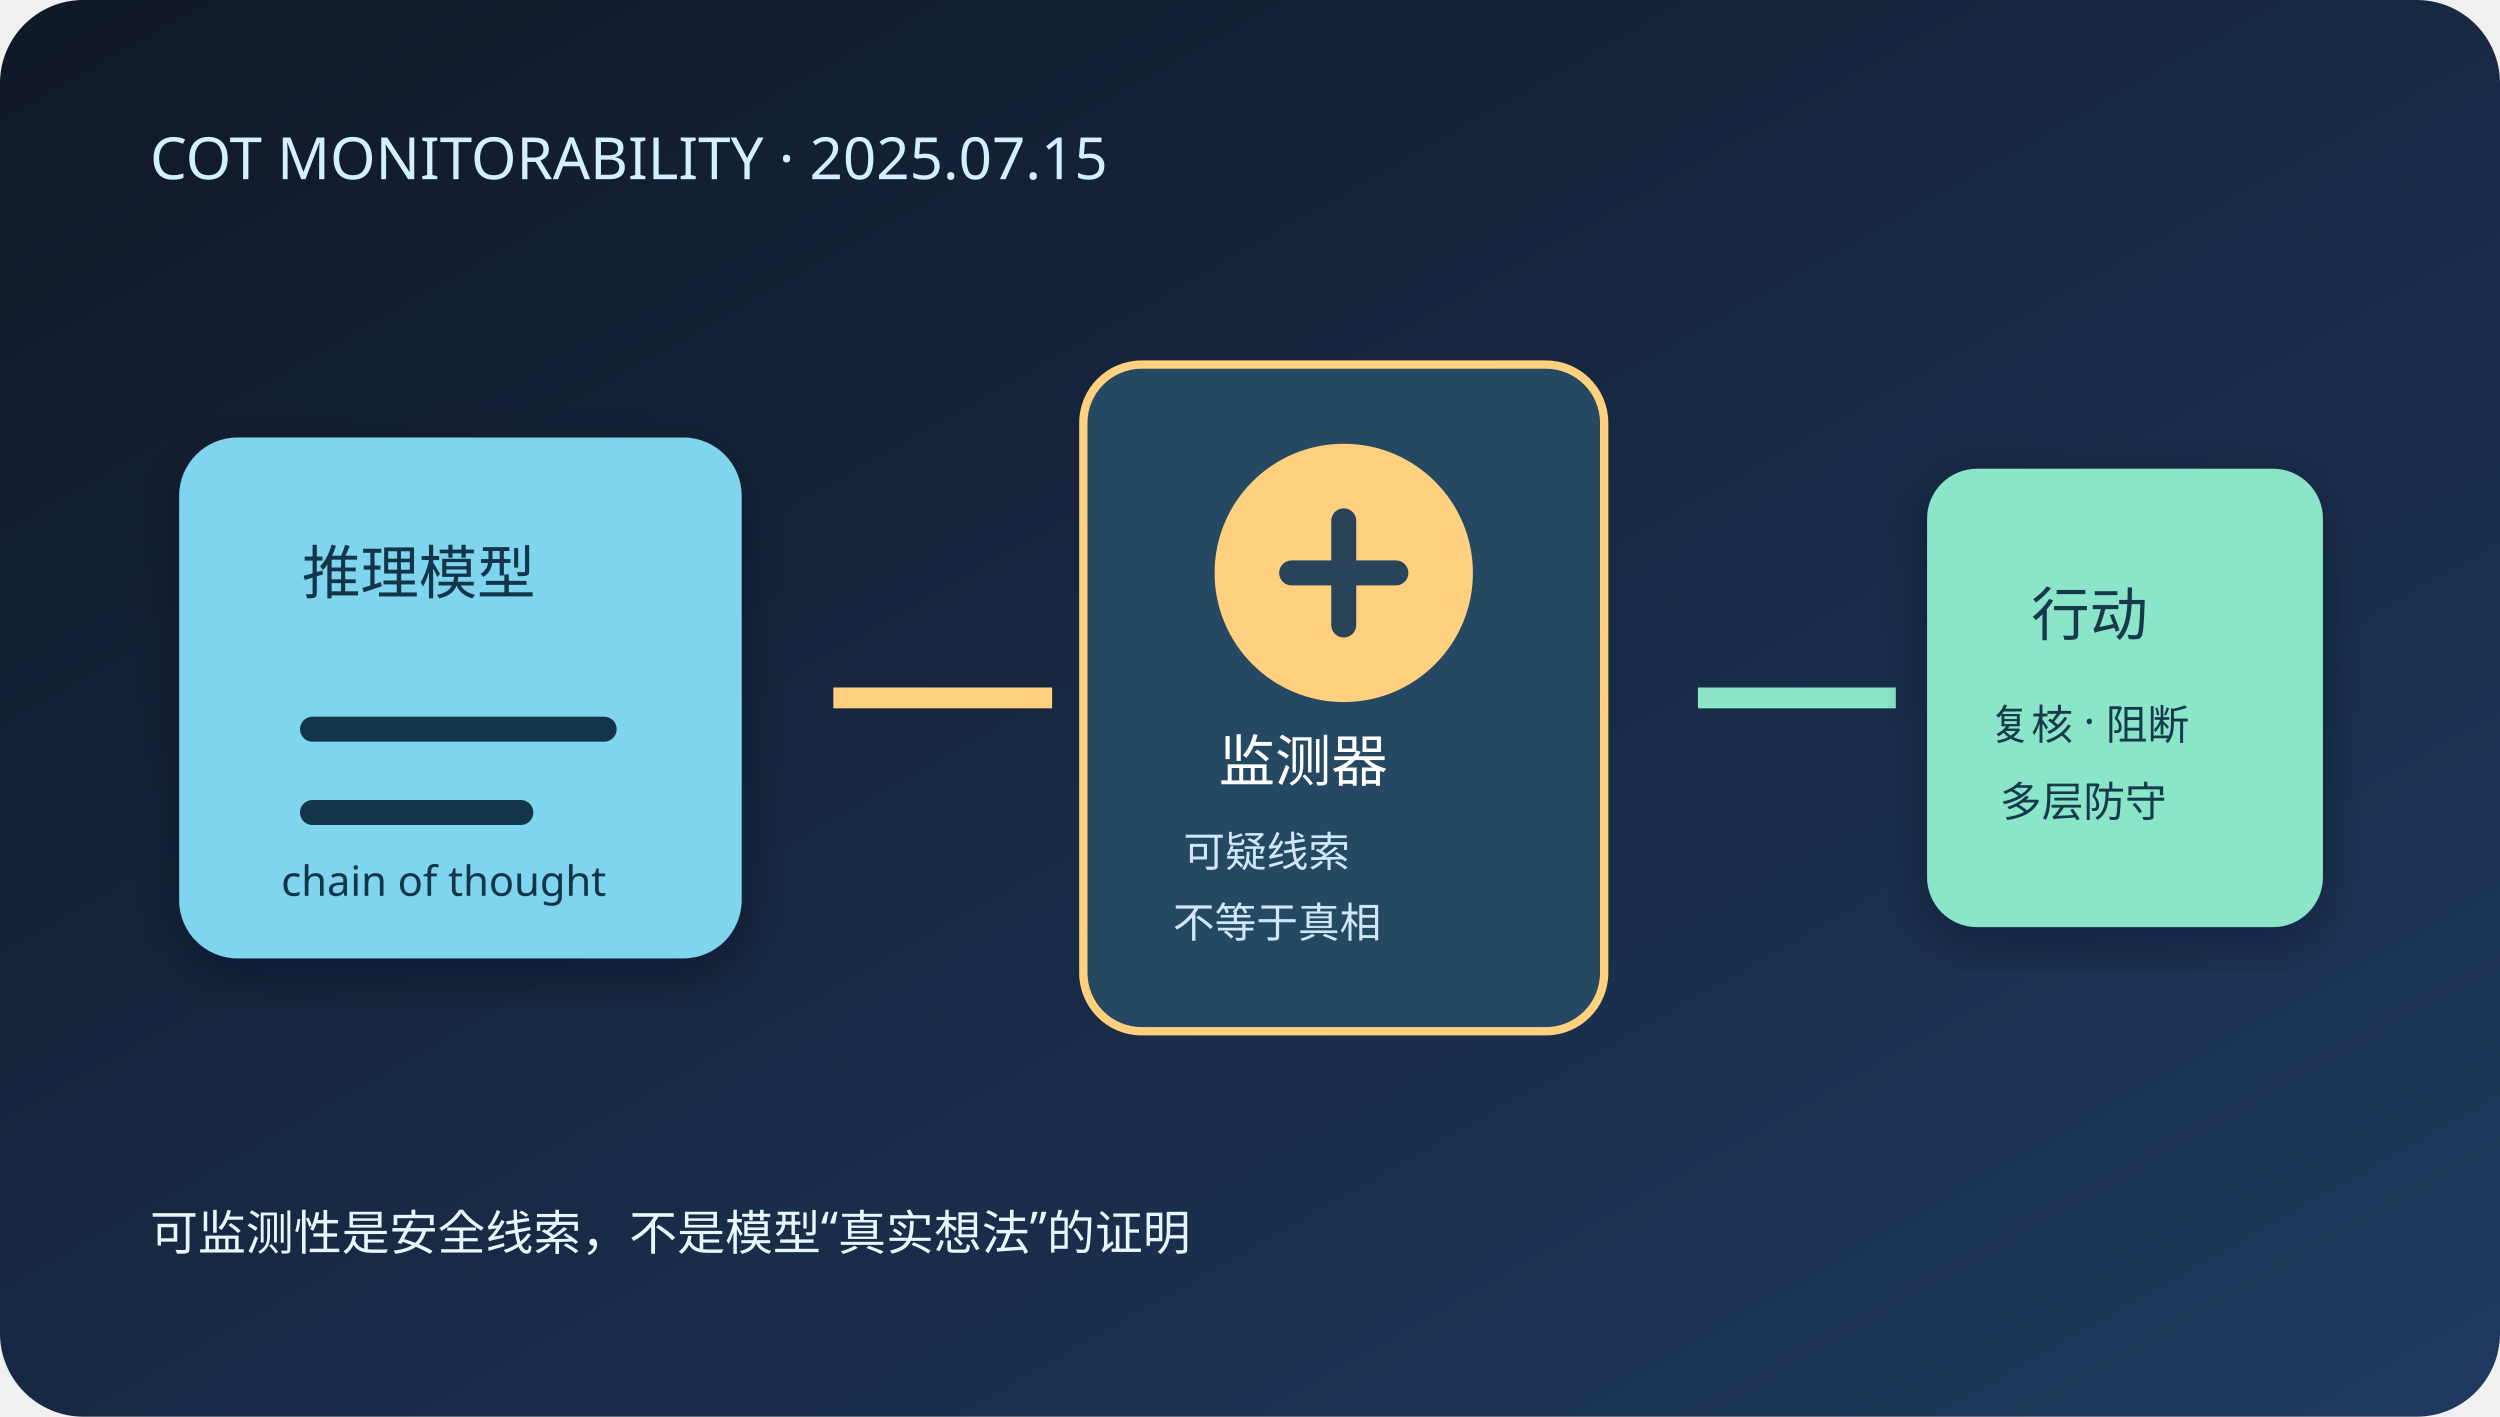
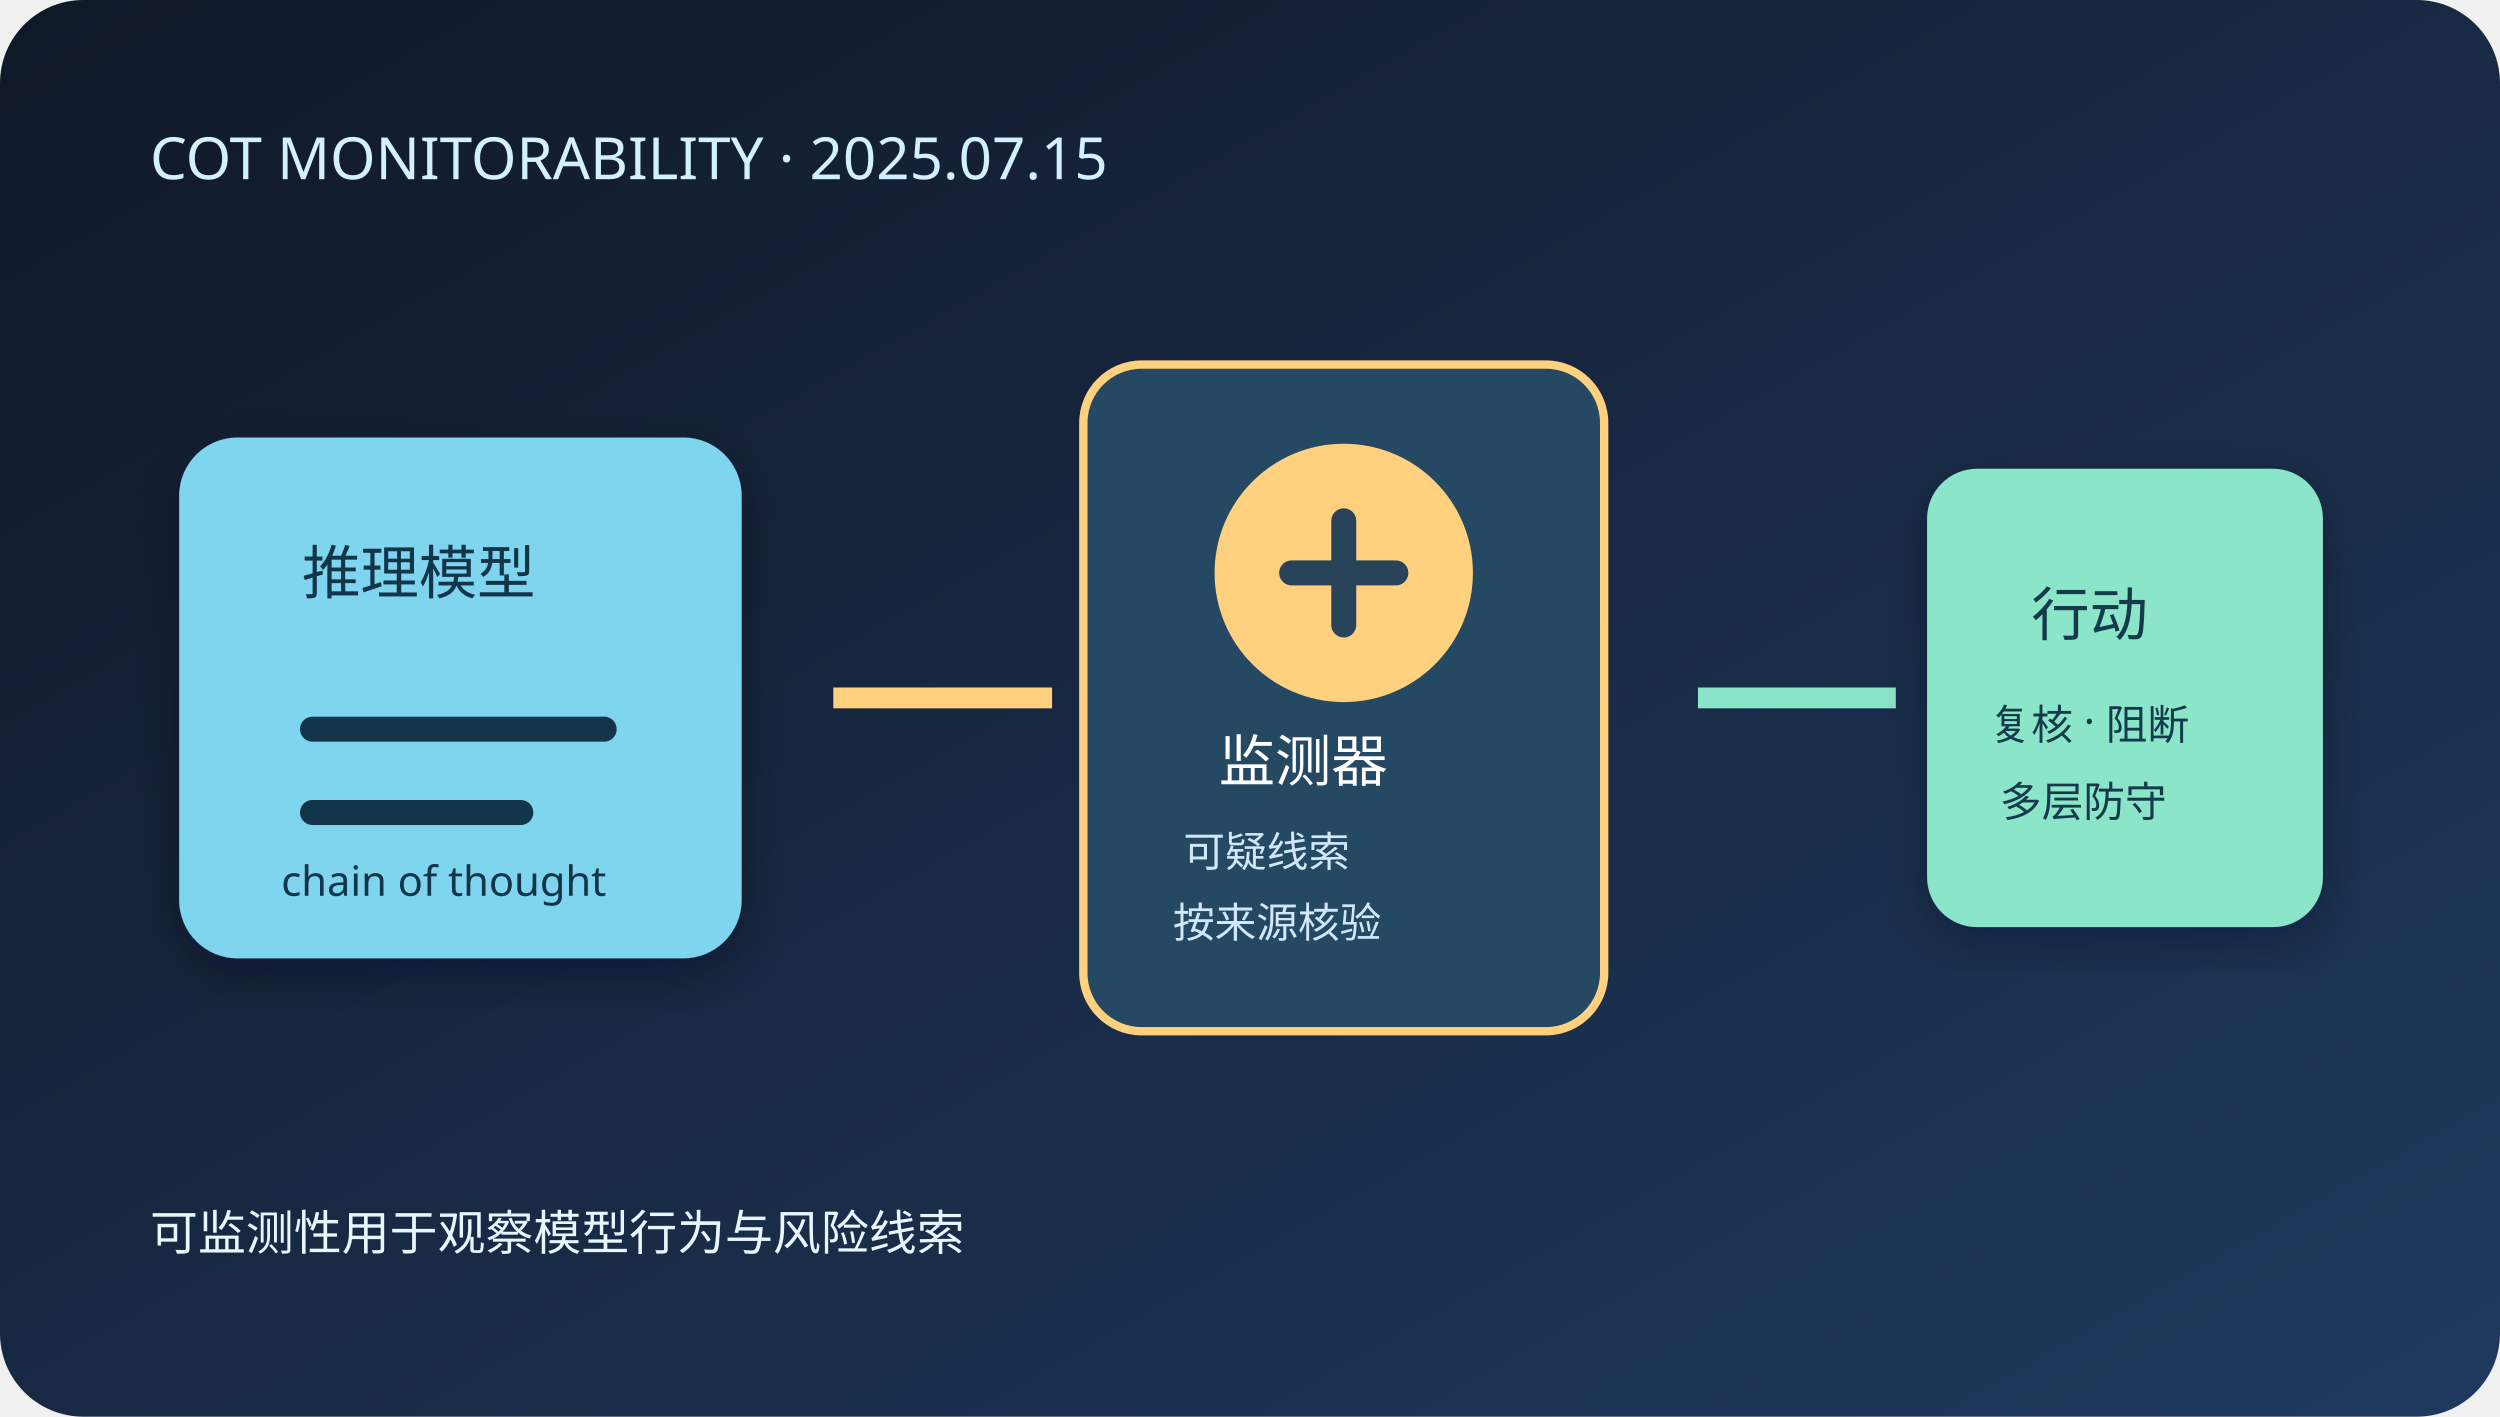
<svg xmlns="http://www.w3.org/2000/svg" viewBox="0 0 1200 680" role="img" aria-labelledby="title desc">
  <defs>
    <linearGradient id="bg" x1="0" y1="0" x2="1" y2="1">
      <stop offset="0" stop-color="#101827" />
      <stop offset="1" stop-color="#1f3a5f" />
    </linearGradient>
    <filter id="shadow">
      <feDropShadow dx="0" dy="8" stdDeviation="12" flood-color="#050b14" flood-opacity=".35" />
    </filter>
  </defs>
  <rect width="1200" height="680" rx="40" fill="url(#bg)" />
  <text x="72" y="86" fill="#d2f0ff" font-family="sans-serif" font-size="28">COT MONITORABILITY · 2025.07.15</text>
  <rect x="86" y="210" width="270" height="250" rx="28" fill="#7fd4ee" filter="url(#shadow)" />
  <text x="145" y="285" fill="#12354a" font-family="sans-serif" font-size="28">推理模型</text>
  <path d="M150 350h140M150 390h100" stroke="#12354a" stroke-width="12" stroke-linecap="round" />
  <text x="135" y="430" fill="#12354a" font-family="sans-serif" font-size="20">chain of thought</text>
  <path d="M400 335H505" stroke="#ffd17e" stroke-width="10" />
  <rect x="520" y="175" width="250" height="320" rx="28" fill="#254863" stroke="#ffd17e" stroke-width="4" />
  <circle cx="645" cy="275" r="62" fill="#ffd17e" />
  <path d="M620 275h50M645 250v50" stroke="#29435a" stroke-width="12" stroke-linecap="round" />
  <text x="585" y="375" fill="#fff" font-family="sans-serif" font-size="27">监测器</text>
  <text x="568" y="416" fill="#cfe7f9" font-family="sans-serif" font-size="20">可疑线索</text>
-   <text x="563" y="450" fill="#cfe7f9" font-family="sans-serif" font-size="20">不等于真相</text>
+   <text x="563" y="450" fill="#cfe7f9" font-family="sans-serif" font-size="20">按来源核验</text>
  <path d="M815 335H910" stroke="#8be5c8" stroke-width="10" />
  <rect x="925" y="225" width="190" height="220" rx="24" fill="#8be5c8" filter="url(#shadow)" />
  <text x="975" y="305" fill="#143a4c" font-family="sans-serif" font-size="28">行动</text>
  <text x="955" y="355" fill="#143a4c" font-family="sans-serif" font-size="20">复核 · 阻断</text>
  <text x="960" y="392" fill="#143a4c" font-family="sans-serif" font-size="20">多层防守</text>
-   <text x="72" y="600" fill="#e8f6ff" font-family="sans-serif" font-size="23">可监测性是安全线索，不是模型“真实想法”的证明</text>
+   <text x="72" y="600" fill="#e8f6ff" font-family="sans-serif" font-size="23">可监测性用于观察模型行为与风险线索</text>
</svg>
